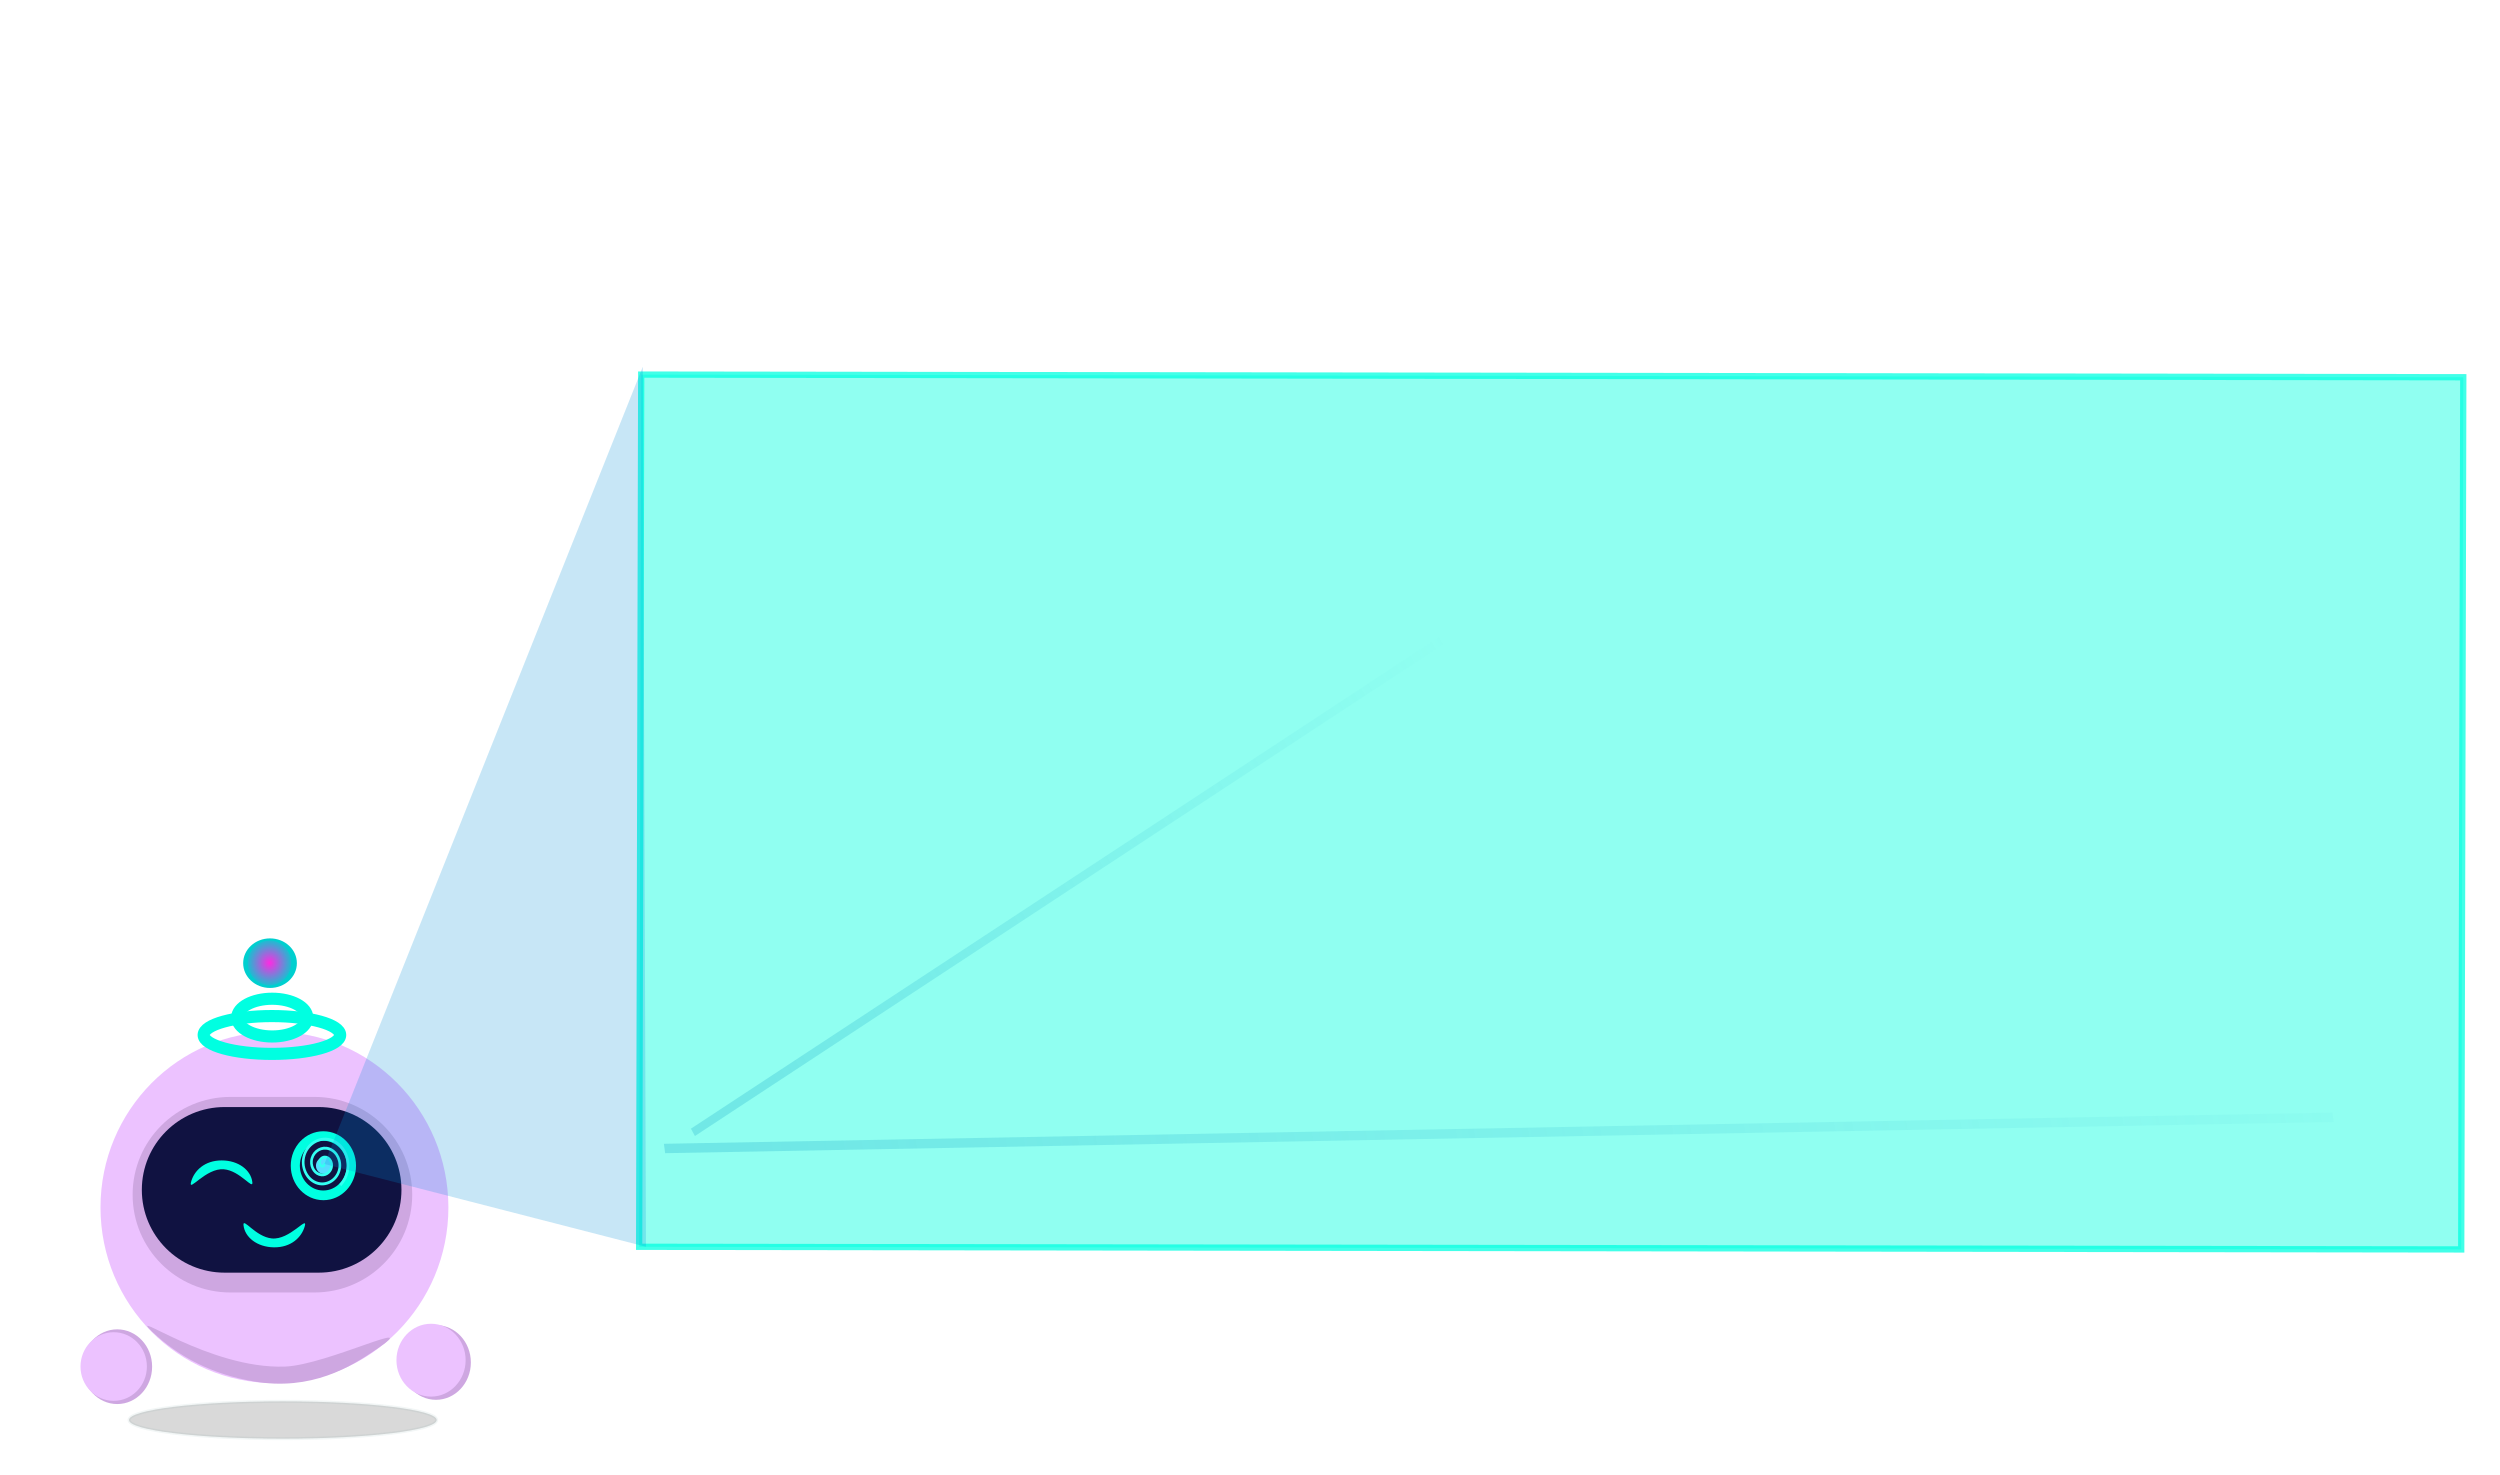
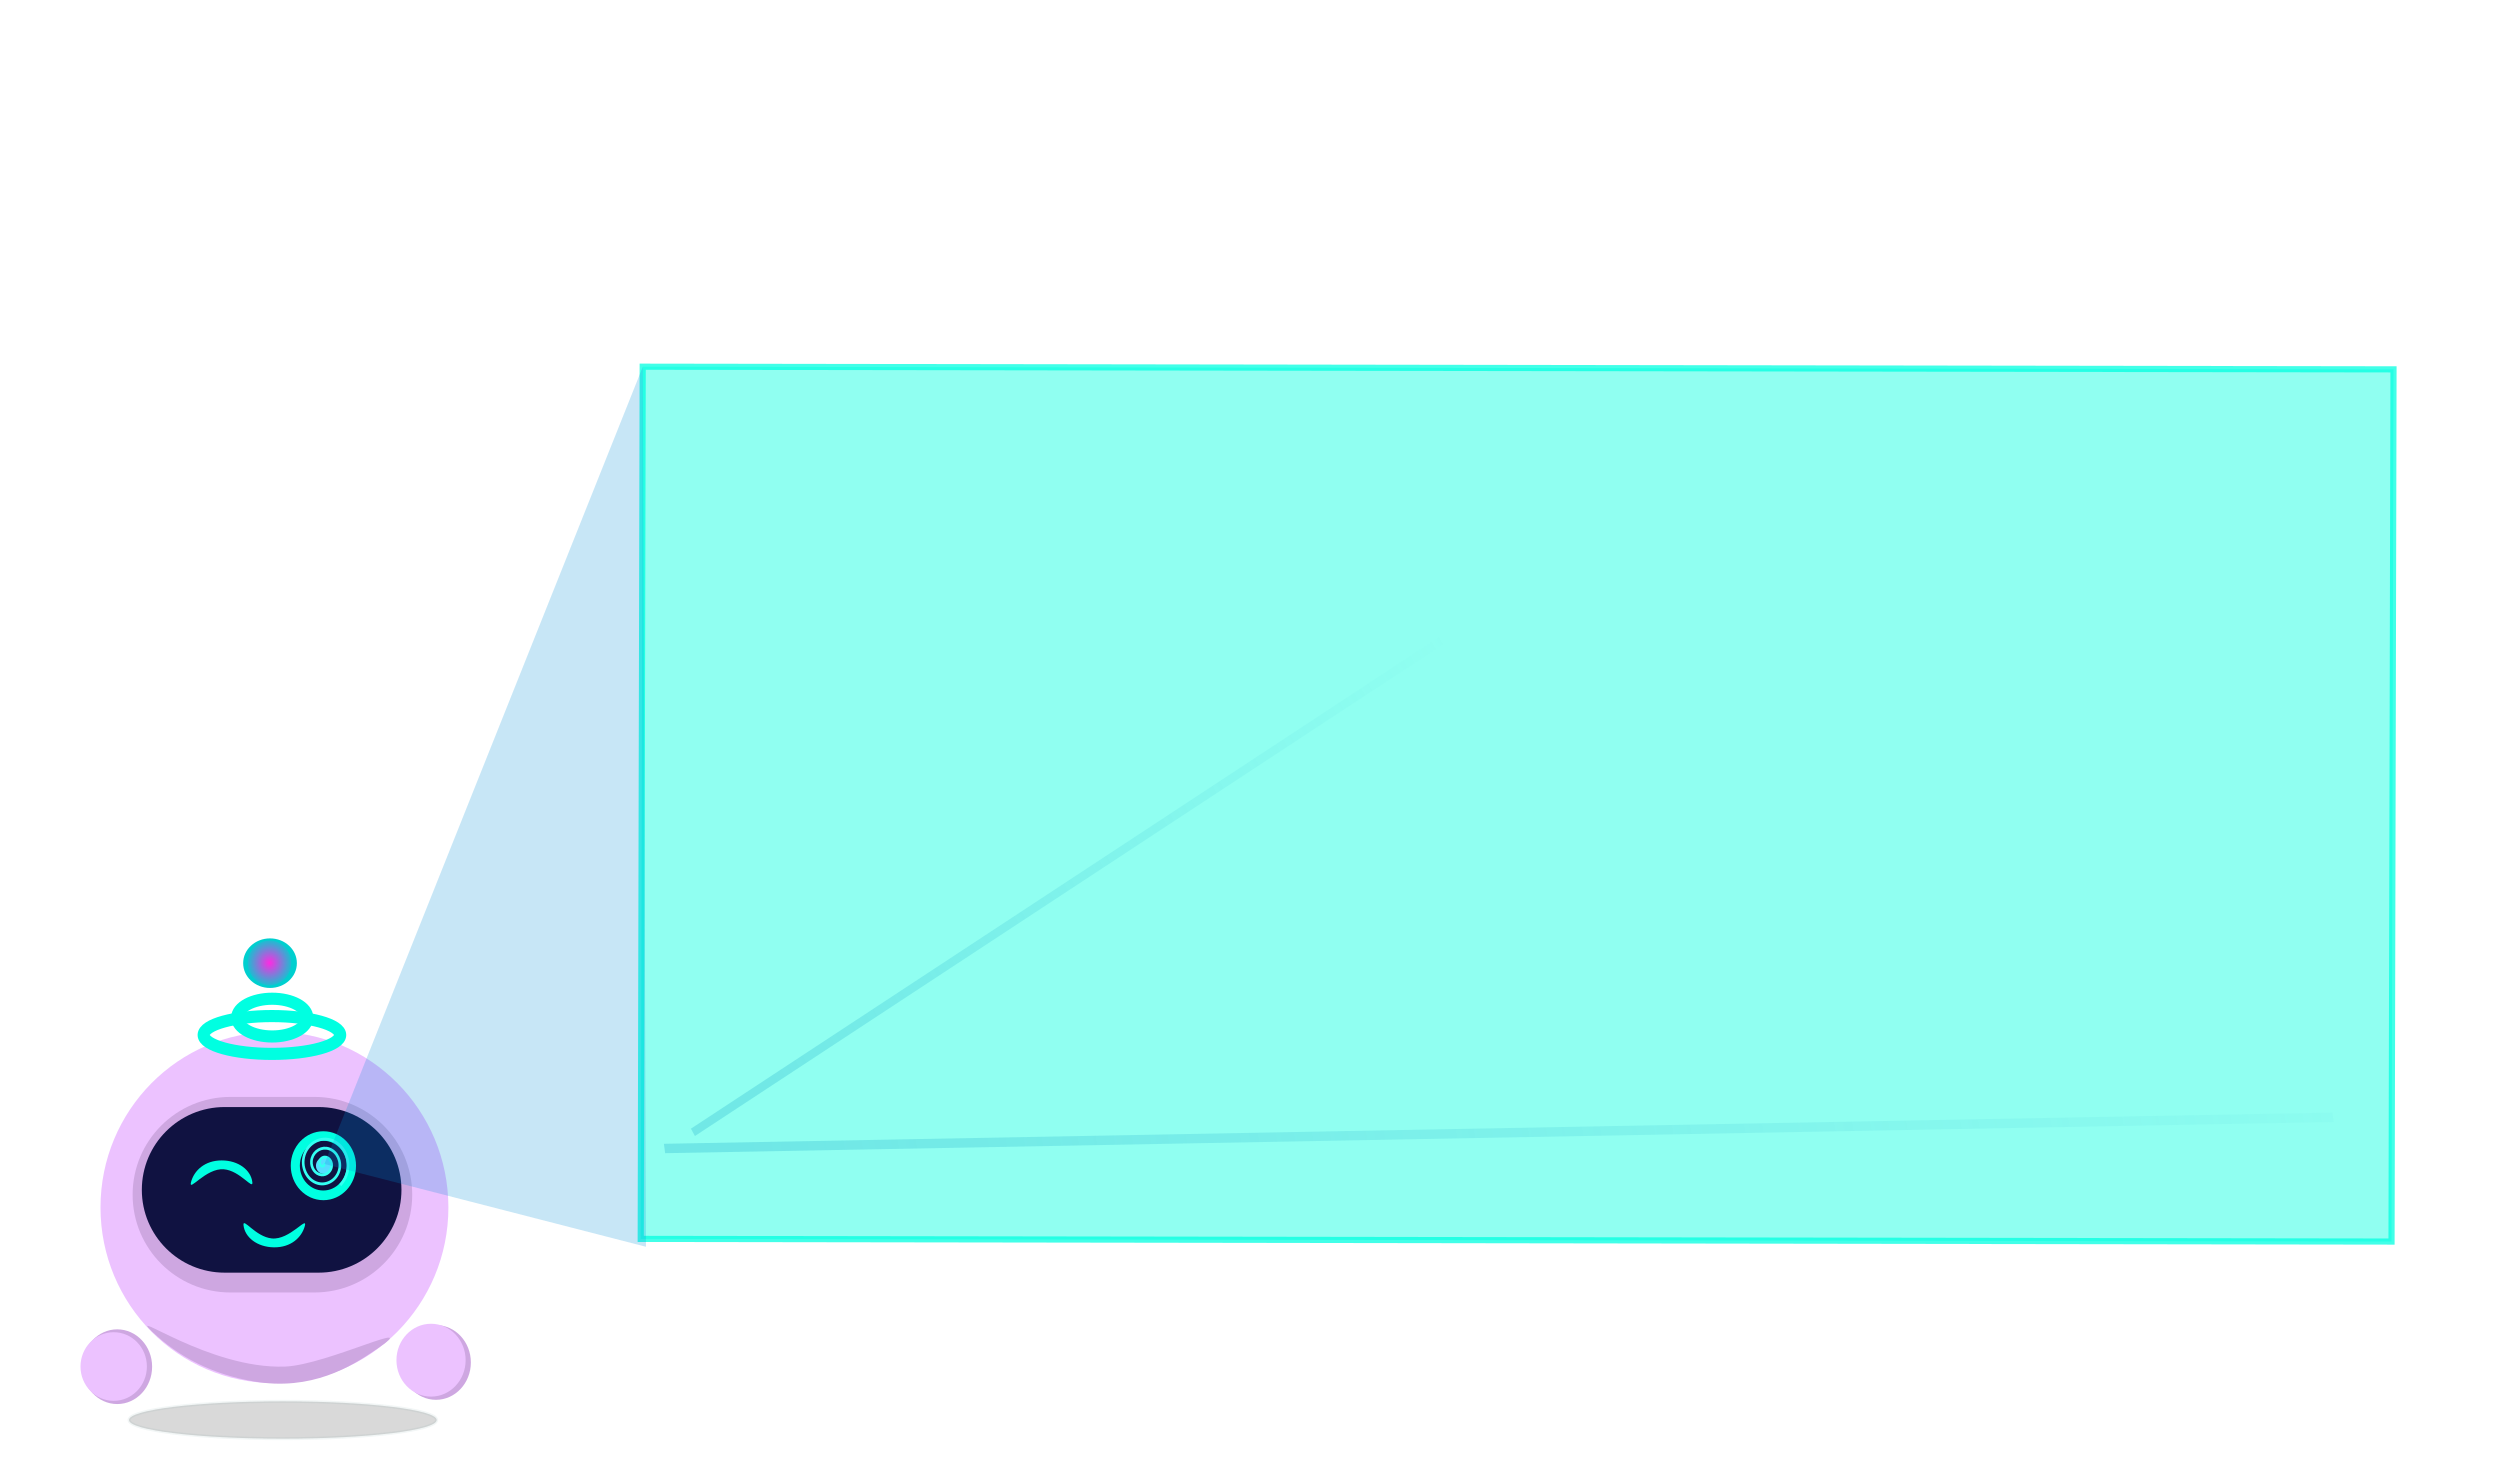
- <svg xmlns="http://www.w3.org/2000/svg" xmlns:xlink="http://www.w3.org/1999/xlink" width="180.01mm" height="106.192mm" viewBox="0 0 180.01 106.192" version="1.1" id="svg1868" xml:space="preserve">
+ <svg xmlns="http://www.w3.org/2000/svg" xmlns:xlink="http://www.w3.org/1999/xlink" xml:space="preserve" id="svg1868" version="1.1" viewBox="0 0 180.01 106.192" height="106.192mm" width="180.01mm">
  <defs id="defs1865">
    <linearGradient id="linearGradient19982">
-       <stop style="stop-color:#00796b;stop-opacity:0;" offset="1" id="stop19978" />
-       <stop style="stop-color:#00ffe0;stop-opacity:0;" offset="1" id="stop19980" />
+       <stop id="stop19978" offset="1" style="stop-color:#00796b;stop-opacity:0;" />
+       <stop id="stop19980" offset="1" style="stop-color:#00ffe0;stop-opacity:0;" />
    </linearGradient>
    <linearGradient id="linearGradient6741">
-       <stop style="stop-color:#ff29e2;stop-opacity:1;" offset="0" id="stop6737" />
-       <stop style="stop-color:#ff29e2;stop-opacity:0;" offset="1" id="stop6739" />
+       <stop id="stop6737" offset="0" style="stop-color:#ff29e2;stop-opacity:1;" />
+       <stop id="stop6739" offset="1" style="stop-color:#ff29e2;stop-opacity:0;" />
    </linearGradient>
-     <linearGradient xlink:href="#linearGradient62946" id="linearGradient62948" x1="-41.078" y1="202.319" x2="42.625" y2="197.902" gradientUnits="userSpaceOnUse" gradientTransform="matrix(1.544802,1.8939397e-8,0,1.619316,116.4045,-239.1416)" />
+     <linearGradient gradientTransform="matrix(1.544802,1.8939397e-8,0,1.619316,116.4045,-239.1416)" gradientUnits="userSpaceOnUse" y2="197.902" x2="42.625" y1="202.319" x1="-41.078" id="linearGradient62948" xlink:href="#linearGradient62946" />
    <linearGradient id="linearGradient62946">
-       <stop style="stop-color:#6c93cc;stop-opacity:0.392" offset="0" id="stop62942" />
-       <stop style="stop-color:#6c93cc;stop-opacity:0;" offset="1" id="stop62944" />
+       <stop id="stop62942" offset="0" style="stop-color:#6c93cc;stop-opacity:0.392" />
+       <stop id="stop62944" offset="1" style="stop-color:#6c93cc;stop-opacity:0;" />
    </linearGradient>
    <linearGradient id="linearGradient62054">
-       <stop style="stop-color:#6c93cc;stop-opacity:0.373" offset="0" id="stop62050" />
-       <stop style="stop-color:#6c93cc;stop-opacity:0" offset="1" id="stop62052" />
+       <stop id="stop62050" offset="0" style="stop-color:#6c93cc;stop-opacity:0.373" />
+       <stop id="stop62052" offset="1" style="stop-color:#6c93cc;stop-opacity:0" />
    </linearGradient>
-     <linearGradient xlink:href="#linearGradient62054" id="linearGradient62056" x1="56.034" y1="197.362" x2="93.012" y2="196.645" gradientUnits="userSpaceOnUse" gradientTransform="matrix(1.566555,0,0,1.652047,-68.93106,-220.8145)" />
-     <linearGradient xlink:href="#linearGradient19982" id="linearGradient19984" x1="103.248" y1="109.981" x2="155.508" y2="109.981" gradientUnits="userSpaceOnUse" gradientTransform="translate(-43.93173,-11.91387)" />
-     <radialGradient xlink:href="#linearGradient6741" id="radialGradient30302" gradientUnits="userSpaceOnUse" gradientTransform="matrix(0.9671294,0,0,1.003057,-99.65444,-28.64668)" cx="134.318" cy="101.86" fx="134.318" fy="101.86" r="1.82" />
+     <linearGradient gradientTransform="matrix(1.566555,0,0,1.652047,-68.93106,-220.8145)" gradientUnits="userSpaceOnUse" y2="196.645" x2="93.012" y1="197.362" x1="56.034" id="linearGradient62056" xlink:href="#linearGradient62054" />
+     <linearGradient gradientTransform="translate(-43.93173,-11.91387)" gradientUnits="userSpaceOnUse" y2="109.981" x2="155.508" y1="109.981" x1="103.248" id="linearGradient19984" xlink:href="#linearGradient19982" />
+     <radialGradient r="1.82" fy="101.86" fx="134.318" cy="101.86" cx="134.318" gradientTransform="matrix(0.9671294,0,0,1.003057,-99.65444,-28.64668)" gradientUnits="userSpaceOnUse" id="radialGradient30302" xlink:href="#linearGradient6741" />
  </defs>
-   <g id="layer1" transform="translate(-10.84059,-4.194472)">
-     <ellipse style="fill:#f4f4e9;stroke-width:0.423" id="path4799" cx="149.712" cy="111.477" rx="0.676" ry="0.059" />
-     <ellipse style="fill:#cea7e1;fill-opacity:1;fill-rule:nonzero;stroke:none;stroke-width:0.746;stroke-miterlimit:4;stroke-dasharray:none;stroke-opacity:1" id="path61396-2-8-3-2" cx="42.232" cy="102.297" rx="2.513" ry="2.69" />
-     <ellipse style="fill:#ecc2ff;fill-opacity:1;fill-rule:nonzero;stroke:none;stroke-width:0.734;stroke-miterlimit:4;stroke-dasharray:none;stroke-opacity:1" id="path61396-0-8-7" cx="41.877" cy="102.133" rx="2.491" ry="2.623" />
-     <rect style="fill:url(#linearGradient62948);fill-opacity:1;stroke:none;stroke-width:1.1;stroke-opacity:1" id="rect41834" width="120.165" height="0.682" x="47.093" y="88.194" transform="matrix(0.9998251,-0.01870395,0.1310656,0.9913737,0,0)" />
-     <rect style="fill:url(#linearGradient62056);fill-opacity:1;stroke:none;stroke-width:0.786;stroke-opacity:0.252" id="rect41834-4-5" width="69.475" height="0.603" x="12.049" y="105.029" transform="matrix(0.8356862,-0.5492072,0.4810069,0.8767168,0,0)" />
-     <ellipse style="fill:#6b6b6b;fill-opacity:0.254;stroke:#296863;stroke-width:0.215;stroke-opacity:0.061" id="path12350" cx="31.207" cy="106.441" rx="11.077" ry="1.344" />
-     <rect style="fill:#00ffe0;fill-opacity:0.434;stroke:#00ffe0;stroke-width:0.452;stroke-opacity:0.741" id="rect13622" width="131.196" height="62.802" x="57.084" y="31.083" transform="matrix(0.9999989,0.00145669,-0.00236118,0.9999972,0,0)" />
-     <path style="fill:#d40000;fill-opacity:0.286;stroke:none;stroke-width:0.424;stroke-opacity:0.502" d="M 23.21,57.163 79.315,7.479" id="path19769" />
-     <rect style="fill:#91fff1;fill-opacity:0.286;stroke:url(#linearGradient19984);stroke-width:0.265;stroke-opacity:0.741" id="rect19953" width="77.373" height="0" x="59.449" y="97.56" transform="rotate(-7.933111)" />
-     <ellipse style="fill:#00cfcf;fill-opacity:1;fill-rule:nonzero;stroke-width:0.32" id="ellipse30266" cx="30.283" cy="73.547" rx="1.934" ry="1.785" />
-     <ellipse style="fill:url(#radialGradient30302);fill-opacity:1;stroke:#615d60;stroke-width:0.405;stroke-opacity:0" id="ellipse30268" cx="30.248" cy="73.525" rx="1.569" ry="1.611" />
-     <ellipse style="fill:#ecc2ff;fill-opacity:1;fill-rule:nonzero;stroke-width:0.391" id="ellipse30270" cx="30.602" cy="91.135" rx="12.525" ry="12.648" />
-     <rect style="fill:#cea7e1;fill-opacity:1;fill-rule:nonzero;stroke-width:0.112" id="rect30272" width="20.132" height="14.081" x="20.39" y="83.177" ry="7.041" />
-     <rect style="fill:#101241;fill-opacity:1;fill-rule:nonzero;stroke-width:0.099" id="rect30274" width="18.694" height="11.925" x="21.053" y="83.906" ry="5.962" />
-     <path id="path30276" style="fill:none;fill-opacity:1;stroke-width:0.104" d="m 22.049,100.37 c -1.77,-1.633 4.034,2.841 9.307,2.659 2.915,-0.1 9.822,-3.751 6.281,-1.427 -1.683,1.104 -4.452,2.815 -8.517,2.133 -2.829,-0.475 -5.163,-1.606 -7.071,-3.366 z" />
-     <ellipse style="fill:none;fill-opacity:1;fill-rule:nonzero;stroke:#00ffe1;stroke-width:0.873;stroke-miterlimit:4;stroke-dasharray:none;stroke-opacity:1" id="ellipse30278" cx="30.42" cy="78.717" rx="4.915" ry="1.362" />
-     <ellipse style="fill:none;fill-opacity:1;fill-rule:nonzero;stroke:#00ffe1;stroke-width:0.873;stroke-miterlimit:4;stroke-dasharray:none;stroke-opacity:1" id="ellipse30280" cx="30.441" cy="77.466" rx="2.523" ry="1.359" />
-     <path id="path30286" style="fill:#00ffe1;fill-opacity:1;stroke-width:0.049" d="m 28.374,92.416 c -0.064,-0.612 0.861,0.835 2.038,0.951 1.299,0.127 2.586,-1.671 2.378,-0.897 -0.223,0.829 -1.004,1.553 -2.224,1.538 -1.219,-0.015 -2.102,-0.733 -2.192,-1.592 z" />
-     <ellipse style="fill:#00ffe1;fill-opacity:1;fill-rule:nonzero;stroke:none;stroke-width:0.829;stroke-miterlimit:4;stroke-dasharray:none;stroke-opacity:1" id="ellipse30288" cx="34.126" cy="88.131" rx="2.35" ry="2.482" />
-     <ellipse style="fill:#101241;fill-opacity:1;fill-rule:nonzero;stroke:none;stroke-width:0.597;stroke-miterlimit:4;stroke-dasharray:none;stroke-opacity:1" id="ellipse30290" cx="34.118" cy="88.124" rx="1.687" ry="1.792" />
-     <ellipse style="fill:#55ddff;fill-opacity:1;fill-rule:nonzero;stroke:none;stroke-width:0.196;stroke-miterlimit:4;stroke-dasharray:none;stroke-opacity:1" id="ellipse30292" cx="34.146" cy="88.128" rx="0.556" ry="0.587" />
-     <path style="fill:#abffff;fill-opacity:0;fill-rule:evenodd;stroke:#33fff2;stroke-width:0.265;stroke-dasharray:none;stroke-opacity:1" id="path30294" d="m 41.438,195.291 c 0.123,0.024 0.028,0.177 -0.04,0.204 -0.185,0.072 -0.348,-0.117 -0.367,-0.285 -0.034,-0.3 0.248,-0.527 0.529,-0.531 0.412,-0.006 0.709,0.381 0.694,0.773 -0.02,0.523 -0.513,0.892 -1.017,0.857 -0.634,-0.044 -1.076,-0.646 -1.021,-1.261 0.067,-0.745 0.779,-1.261 1.505,-1.184 0.856,0.09 1.445,0.912 1.348,1.75 -0.113,0.967 -1.045,1.63 -1.994,1.511 -1.078,-0.135 -1.815,-1.179 -1.675,-2.238 0.158,-1.189 1.312,-2 2.482,-1.838 1.3,0.18 2.185,1.445 2.001,2.726 -0.081,0.561 -0.355,1.085 -0.766,1.475" transform="matrix(0.7146507,0,0,0.7848092,4.526375,-65.27543)" />
-     <path id="path30296" style="fill:#00ffe1;fill-opacity:1;stroke-width:0.049" d="m 29.011,89.314 c 0.07,0.611 -0.87,-0.825 -2.048,-0.926 -1.3,-0.112 -2.569,1.702 -2.369,0.926 0.215,-0.832 0.989,-1.565 2.208,-1.565 1.22,0 2.11,0.708 2.208,1.565 z" />
-     <path id="path14071-3-2-1" style="fill:#cea7e1;fill-opacity:1;stroke-width:0.109" d="m 21.781,100.064 c -1.83,-1.744 4.125,2.724 9.578,2.53 3.014,-0.107 10.202,-3.695 6.54,-1.213 -1.74,1.179 -4.603,3.007 -8.807,2.278 -2.925,-0.507 -5.339,-1.715 -7.312,-3.595 z" />
-     <path style="fill:#0066cc;fill-opacity:0.254;stroke-width:0.414;stroke-opacity:0.226" d="m -50.053,27.46 2.298,27.287" id="path1566" />
-     <path style="fill:#0066cc;fill-opacity:0.254;stroke-width:0.414;stroke-opacity:0.226" d="M 72.033,28.436 43.31,101.394 Z" id="path1568" />
-     <path style="fill:#00b8ee;fill-opacity:0.182;stroke-width:0.414;stroke-opacity:0.226" d="M 192.947,114.492 Z" id="path4375" />
-     <ellipse style="fill:#cea7e1;fill-opacity:1;fill-rule:nonzero;stroke:none;stroke-width:0.746;stroke-miterlimit:4;stroke-dasharray:none;stroke-opacity:1" id="ellipse15105" cx="19.281" cy="102.602" rx="2.513" ry="2.69" />
-     <ellipse style="fill:#ecc2ff;fill-opacity:1;fill-rule:nonzero;stroke:none;stroke-width:0.698;stroke-miterlimit:4;stroke-dasharray:none;stroke-opacity:1" id="ellipse15107" cx="19.027" cy="102.59" rx="2.39" ry="2.471" />
-     <path style="fill:#00a8ff;fill-opacity:0.258;stroke-width:0.414;stroke-opacity:0.226" d="m 160.732,115.09 -29.247,11.374" id="path16158" />
-     <path style="fill:#008dd6;fill-opacity:0.22;stroke-width:0.431;stroke-opacity:0.226" d="M 34.198,88.007 57.127,30.598 57.352,93.967 Z" id="path18498" />
+   <g transform="translate(-10.84059,-4.194472)" id="layer1">
+     <ellipse ry="0.059" rx="0.676" cy="111.477" cx="149.712" id="path4799" style="fill:#f4f4e9;stroke-width:0.423" />
+     <ellipse ry="2.69" rx="2.513" cy="102.297" cx="42.232" id="path61396-2-8-3-2" style="fill:#cea7e1;fill-opacity:1;fill-rule:nonzero;stroke:none;stroke-width:0.746;stroke-miterlimit:4;stroke-dasharray:none;stroke-opacity:1" />
+     <ellipse ry="2.623" rx="2.491" cy="102.133" cx="41.877" id="path61396-0-8-7" style="fill:#ecc2ff;fill-opacity:1;fill-rule:nonzero;stroke:none;stroke-width:0.734;stroke-miterlimit:4;stroke-dasharray:none;stroke-opacity:1" />
+     <rect transform="matrix(0.9998251,-0.01870395,0.1310656,0.9913737,0,0)" y="88.194" x="47.093" height="0.682" width="120.165" id="rect41834" style="fill:url(#linearGradient62948);fill-opacity:1;stroke:none;stroke-width:1.1;stroke-opacity:1" />
+     <rect transform="matrix(0.8356862,-0.5492072,0.4810069,0.8767168,0,0)" y="105.029" x="12.049" height="0.603" width="69.475" id="rect41834-4-5" style="fill:url(#linearGradient62056);fill-opacity:1;stroke:none;stroke-width:0.786;stroke-opacity:0.252" />
+     <ellipse ry="1.344" rx="11.077" cy="106.441" cx="31.207" id="path12350" style="fill:#6b6b6b;fill-opacity:0.254;stroke:#296863;stroke-width:0.215;stroke-opacity:0.061" />
+     <rect transform="matrix(0.9999988,0.00151598,-0.00226882,0.9999974,0,0)" y="30.512" x="57.187" height="62.802" width="126.065" id="rect13622" style="fill:#00ffe0;fill-opacity:0.434;stroke:#00ffe0;stroke-width:0.444;stroke-opacity:0.741" />
+     <path id="path19769" d="M 23.21,57.163 79.315,7.479" style="fill:#d40000;fill-opacity:0.286;stroke:none;stroke-width:0.424;stroke-opacity:0.502" />
+     <rect transform="rotate(-7.933111)" y="97.56" x="59.449" height="0" width="77.373" id="rect19953" style="fill:#91fff1;fill-opacity:0.286;stroke:url(#linearGradient19984);stroke-width:0.265;stroke-opacity:0.741" />
+     <ellipse ry="1.785" rx="1.934" cy="73.547" cx="30.283" id="ellipse30266" style="fill:#00cfcf;fill-opacity:1;fill-rule:nonzero;stroke-width:0.32" />
+     <ellipse ry="1.611" rx="1.569" cy="73.525" cx="30.248" id="ellipse30268" style="fill:url(#radialGradient30302);fill-opacity:1;stroke:#615d60;stroke-width:0.405;stroke-opacity:0" />
+     <ellipse ry="12.648" rx="12.525" cy="91.135" cx="30.602" id="ellipse30270" style="fill:#ecc2ff;fill-opacity:1;fill-rule:nonzero;stroke-width:0.391" />
+     <rect ry="7.041" y="83.177" x="20.39" height="14.081" width="20.132" id="rect30272" style="fill:#cea7e1;fill-opacity:1;fill-rule:nonzero;stroke-width:0.112" />
+     <rect ry="5.962" y="83.906" x="21.053" height="11.925" width="18.694" id="rect30274" style="fill:#101241;fill-opacity:1;fill-rule:nonzero;stroke-width:0.099" />
+     <path d="m 22.049,100.37 c -1.77,-1.633 4.034,2.841 9.307,2.659 2.915,-0.1 9.822,-3.751 6.281,-1.427 -1.683,1.104 -4.452,2.815 -8.517,2.133 -2.829,-0.475 -5.163,-1.606 -7.071,-3.366 z" style="fill:none;fill-opacity:1;stroke-width:0.104" id="path30276" />
+     <ellipse ry="1.362" rx="4.915" cy="78.717" cx="30.42" id="ellipse30278" style="fill:none;fill-opacity:1;fill-rule:nonzero;stroke:#00ffe1;stroke-width:0.873;stroke-miterlimit:4;stroke-dasharray:none;stroke-opacity:1" />
+     <ellipse ry="1.359" rx="2.523" cy="77.466" cx="30.441" id="ellipse30280" style="fill:none;fill-opacity:1;fill-rule:nonzero;stroke:#00ffe1;stroke-width:0.873;stroke-miterlimit:4;stroke-dasharray:none;stroke-opacity:1" />
+     <path d="m 28.374,92.416 c -0.064,-0.612 0.861,0.835 2.038,0.951 1.299,0.127 2.586,-1.671 2.378,-0.897 -0.223,0.829 -1.004,1.553 -2.224,1.538 -1.219,-0.015 -2.102,-0.733 -2.192,-1.592 z" style="fill:#00ffe1;fill-opacity:1;stroke-width:0.049" id="path30286" />
+     <ellipse ry="2.482" rx="2.35" cy="88.131" cx="34.126" id="ellipse30288" style="fill:#00ffe1;fill-opacity:1;fill-rule:nonzero;stroke:none;stroke-width:0.829;stroke-miterlimit:4;stroke-dasharray:none;stroke-opacity:1" />
+     <ellipse ry="1.792" rx="1.687" cy="88.124" cx="34.118" id="ellipse30290" style="fill:#101241;fill-opacity:1;fill-rule:nonzero;stroke:none;stroke-width:0.597;stroke-miterlimit:4;stroke-dasharray:none;stroke-opacity:1" />
+     <ellipse ry="0.587" rx="0.556" cy="88.128" cx="34.146" id="ellipse30292" style="fill:#55ddff;fill-opacity:1;fill-rule:nonzero;stroke:none;stroke-width:0.196;stroke-miterlimit:4;stroke-dasharray:none;stroke-opacity:1" />
+     <path transform="matrix(0.7146507,0,0,0.7848092,4.526375,-65.27543)" d="m 41.438,195.291 c 0.123,0.024 0.028,0.177 -0.04,0.204 -0.185,0.072 -0.348,-0.117 -0.367,-0.285 -0.034,-0.3 0.248,-0.527 0.529,-0.531 0.412,-0.006 0.709,0.381 0.694,0.773 -0.02,0.523 -0.513,0.892 -1.017,0.857 -0.634,-0.044 -1.076,-0.646 -1.021,-1.261 0.067,-0.745 0.779,-1.261 1.505,-1.184 0.856,0.09 1.445,0.912 1.348,1.75 -0.113,0.967 -1.045,1.63 -1.994,1.511 -1.078,-0.135 -1.815,-1.179 -1.675,-2.238 0.158,-1.189 1.312,-2 2.482,-1.838 1.3,0.18 2.185,1.445 2.001,2.726 -0.081,0.561 -0.355,1.085 -0.766,1.475" id="path30294" style="fill:#abffff;fill-opacity:0;fill-rule:evenodd;stroke:#33fff2;stroke-width:0.265;stroke-dasharray:none;stroke-opacity:1" />
+     <path d="m 29.011,89.314 c 0.07,0.611 -0.87,-0.825 -2.048,-0.926 -1.3,-0.112 -2.569,1.702 -2.369,0.926 0.215,-0.832 0.989,-1.565 2.208,-1.565 1.22,0 2.11,0.708 2.208,1.565 z" style="fill:#00ffe1;fill-opacity:1;stroke-width:0.049" id="path30296" />
+     <path d="m 21.781,100.064 c -1.83,-1.744 4.125,2.724 9.578,2.53 3.014,-0.107 10.202,-3.695 6.54,-1.213 -1.74,1.179 -4.603,3.007 -8.807,2.278 -2.925,-0.507 -5.339,-1.715 -7.312,-3.595 z" style="fill:#cea7e1;fill-opacity:1;stroke-width:0.109" id="path14071-3-2-1" />
+     <path id="path1566" d="m -50.053,27.46 2.298,27.287" style="fill:#0066cc;fill-opacity:0.254;stroke-width:0.414;stroke-opacity:0.226" />
+     <path id="path1568" d="M 72.033,28.436 43.31,101.394 Z" style="fill:#0066cc;fill-opacity:0.254;stroke-width:0.414;stroke-opacity:0.226" />
+     <path id="path4375" d="M 192.947,114.492 Z" style="fill:#00b8ee;fill-opacity:0.182;stroke-width:0.414;stroke-opacity:0.226" />
+     <ellipse ry="2.69" rx="2.513" cy="102.602" cx="19.281" id="ellipse15105" style="fill:#cea7e1;fill-opacity:1;fill-rule:nonzero;stroke:none;stroke-width:0.746;stroke-miterlimit:4;stroke-dasharray:none;stroke-opacity:1" />
+     <ellipse ry="2.471" rx="2.39" cy="102.59" cx="19.027" id="ellipse15107" style="fill:#ecc2ff;fill-opacity:1;fill-rule:nonzero;stroke:none;stroke-width:0.698;stroke-miterlimit:4;stroke-dasharray:none;stroke-opacity:1" />
+     <path id="path16158" d="m 160.732,115.09 -29.247,11.374" style="fill:#00a8ff;fill-opacity:0.258;stroke-width:0.414;stroke-opacity:0.226" />
+     <path id="path18498" d="M 34.198,88.007 57.127,30.598 57.352,93.967 Z" style="fill:#008dd6;fill-opacity:0.22;stroke-width:0.431;stroke-opacity:0.226" />
  </g>
</svg>
